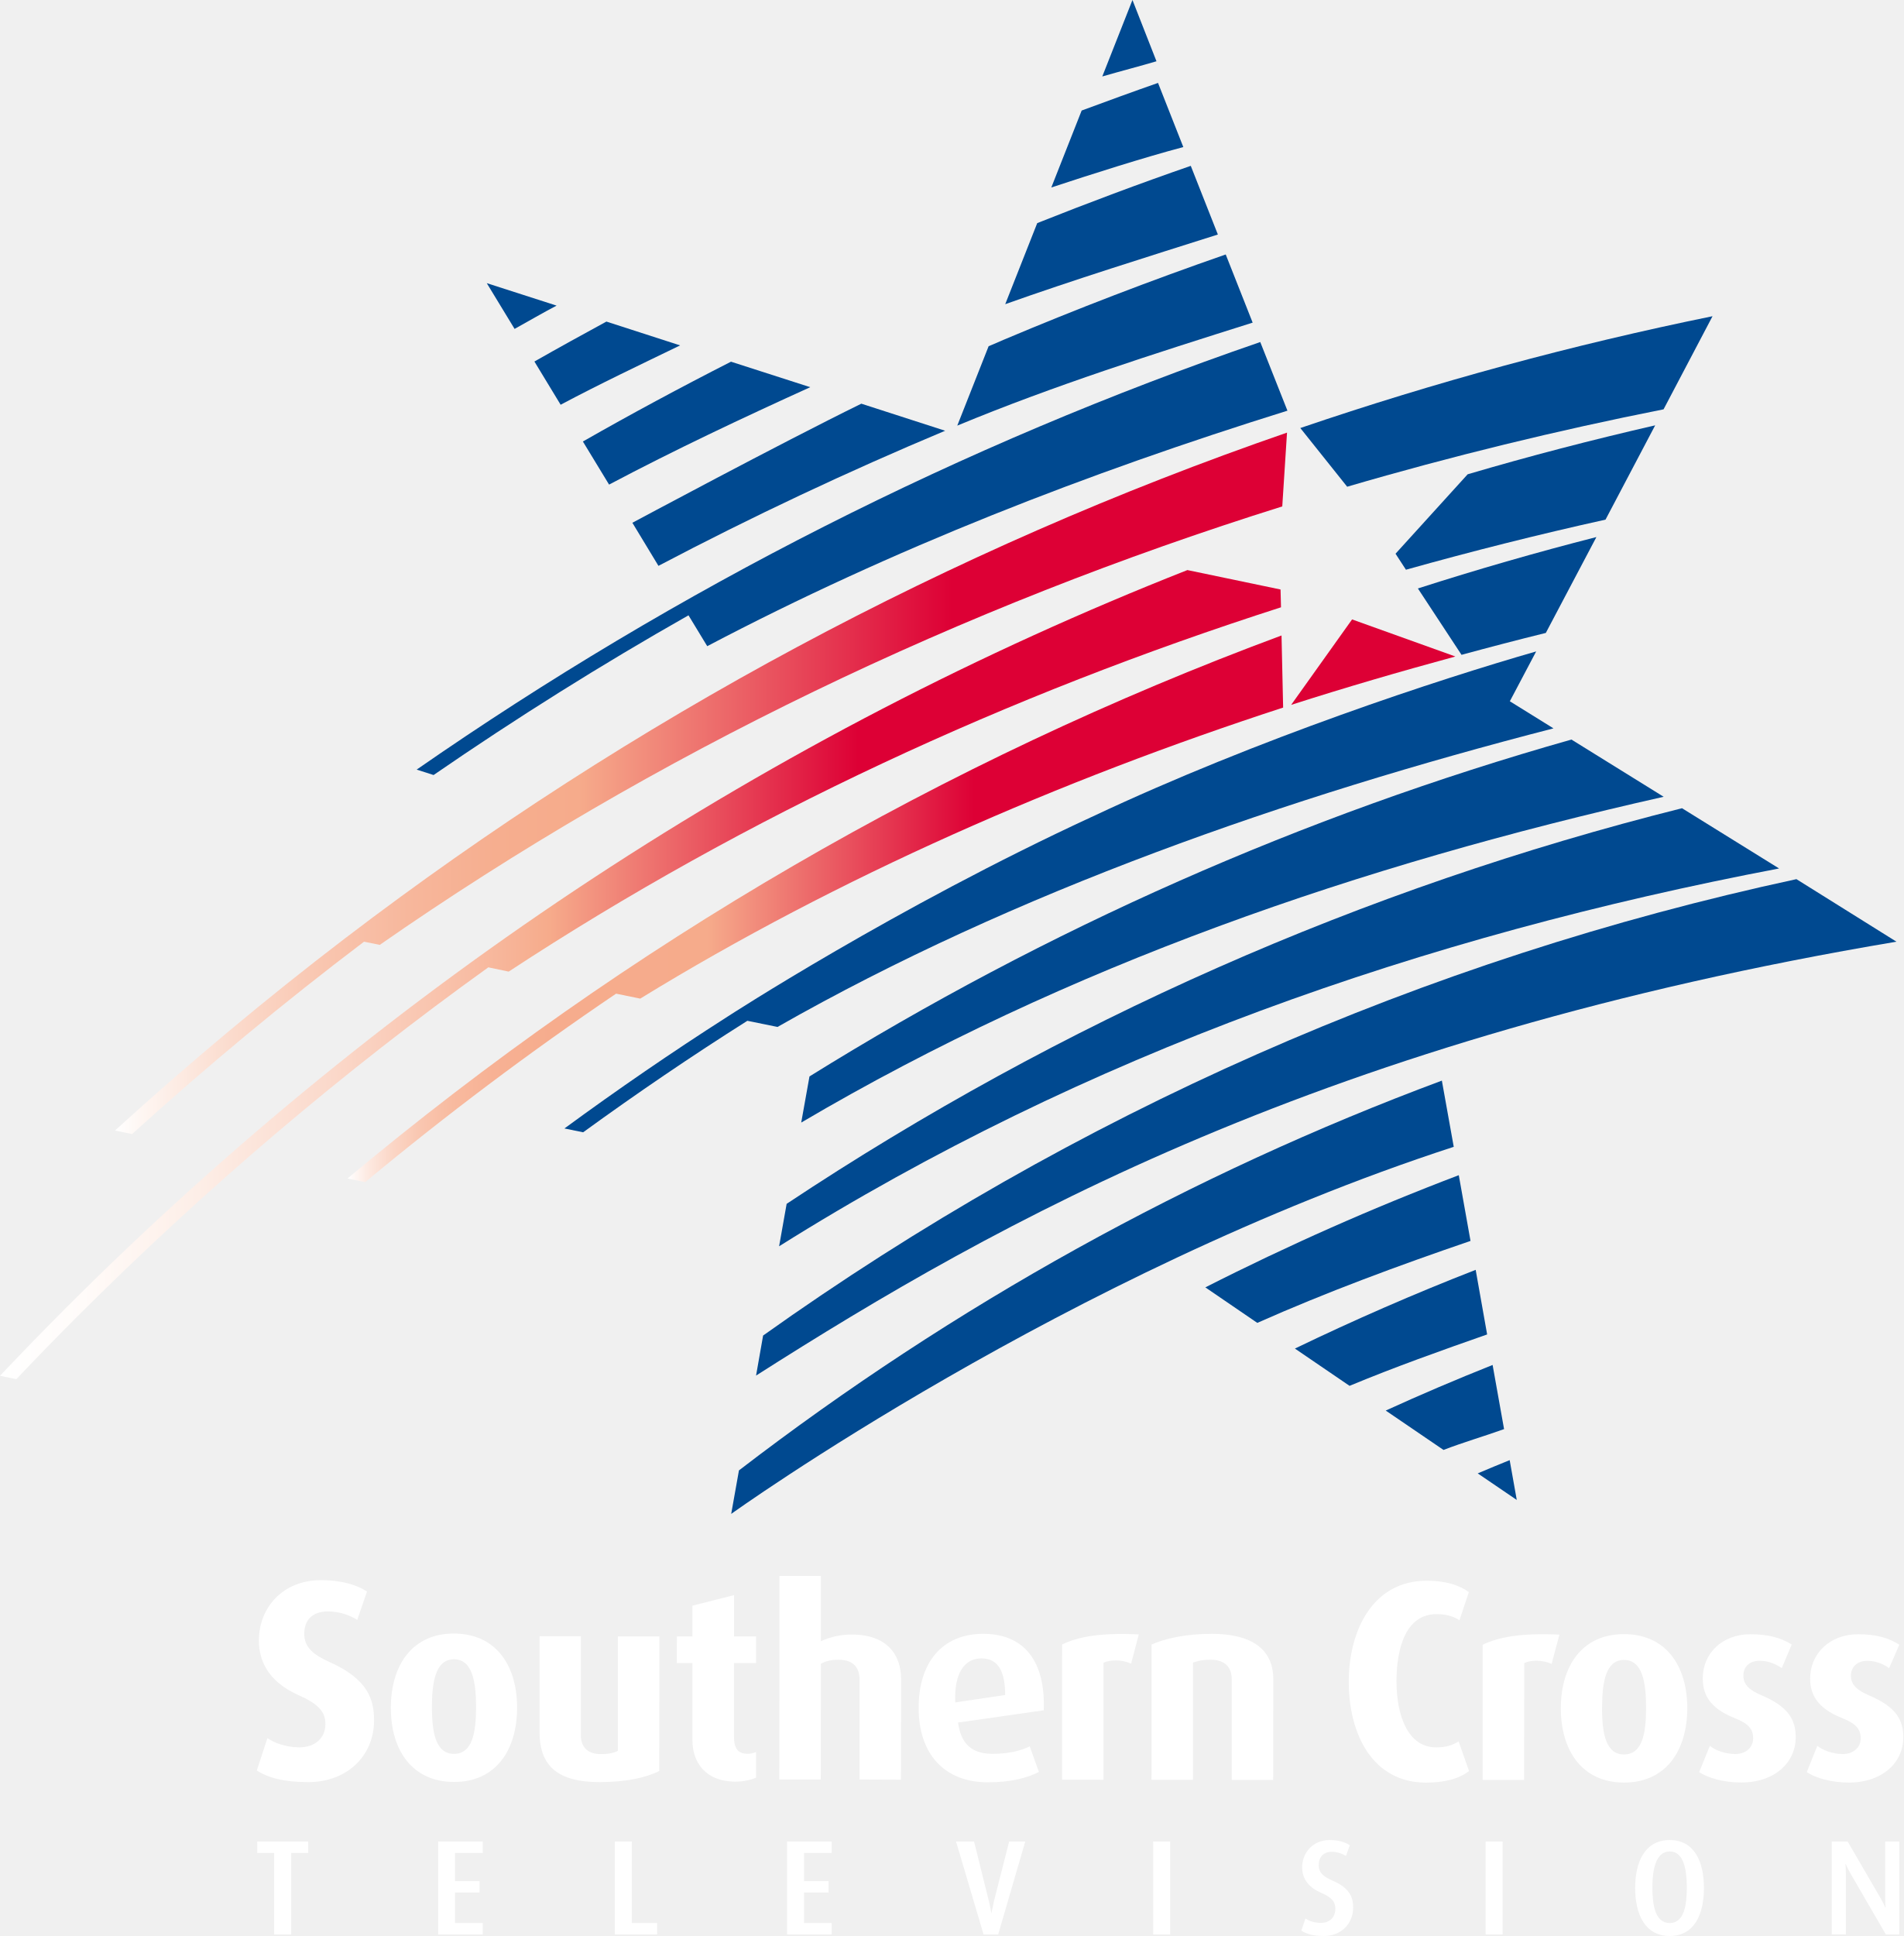
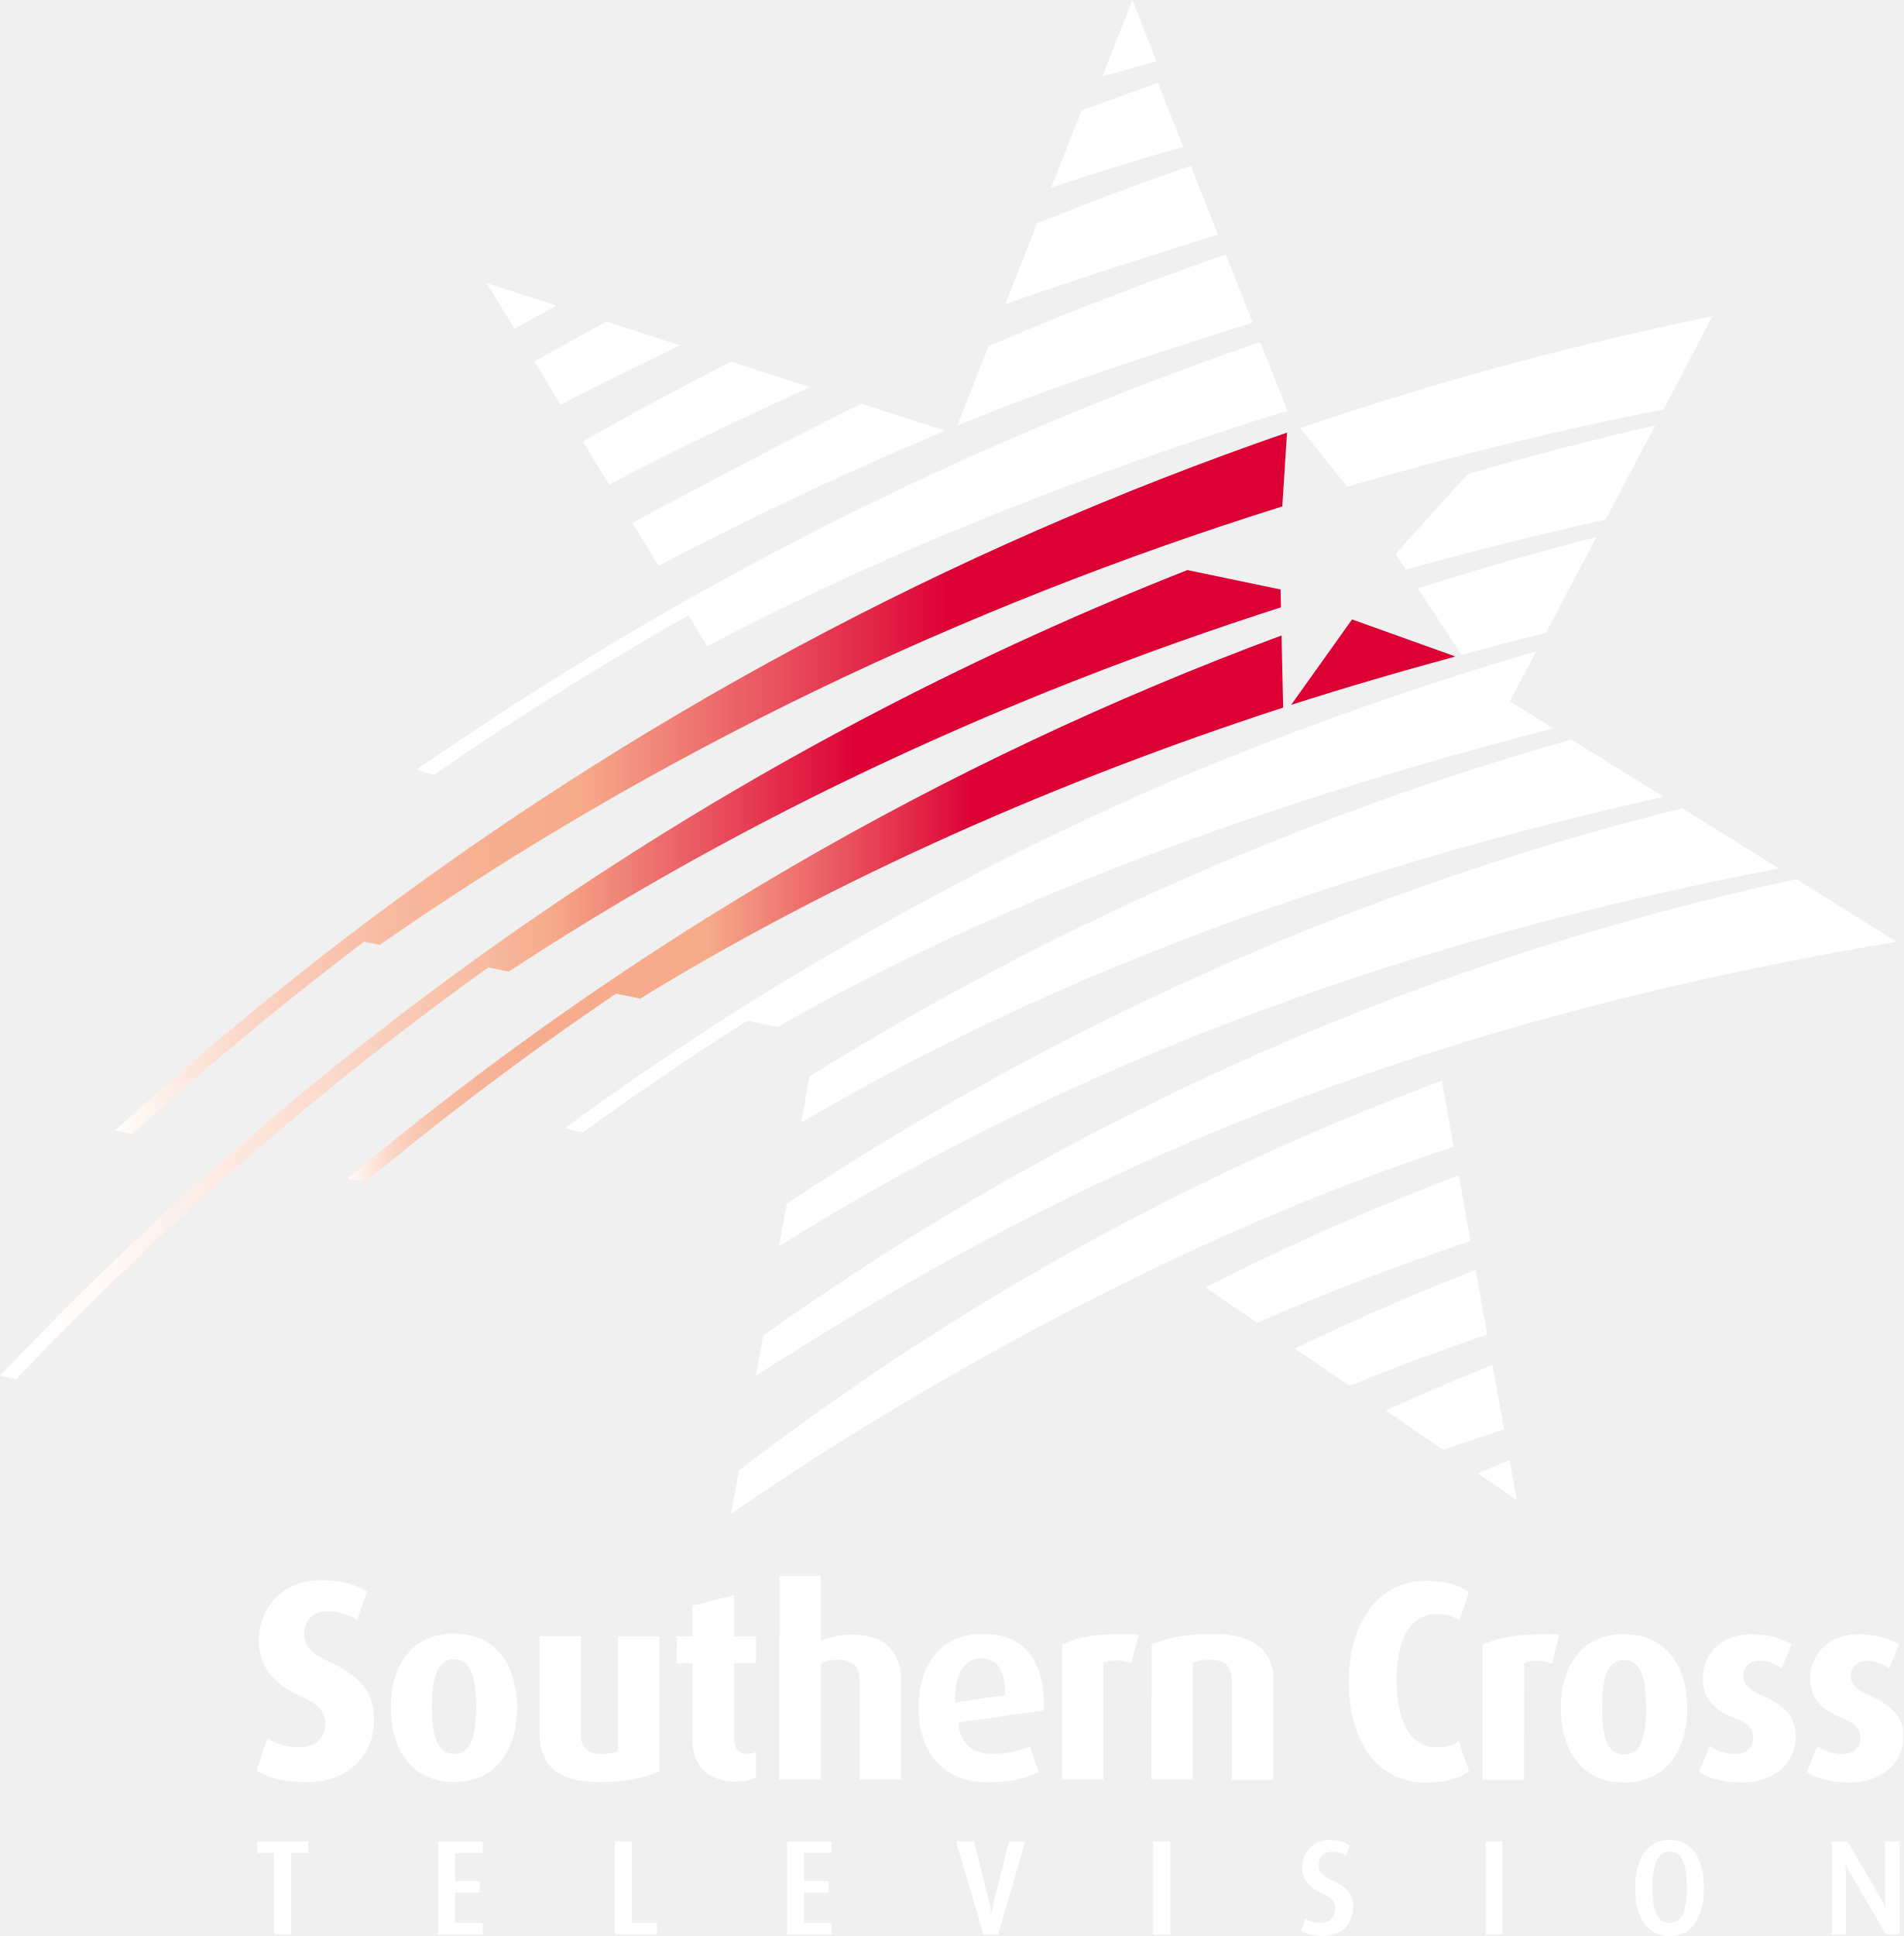
- <svg xmlns="http://www.w3.org/2000/svg" version="1.0" id="Layer_1" x="0px" y="0px" width="267.036" height="271.589" viewBox="0 0 267.036 271.589" enable-background="new 0 0 300 276.585" xml:space="preserve">
+ <svg xmlns="http://www.w3.org/2000/svg" version="1.0" id="Layer_1" x="0px" y="0px" width="284.838" height="289.695" viewBox="0 0 267.036 271.589" enable-background="new 0 0 300 276.585" xml:space="preserve">
  <defs id="defs158" />
-   <path d="m 158.886,0 -4.232,10.726 c 2.539,-0.735 5.278,-1.442 7.602,-2.13 L 158.886,0" id="path3" style="fill:#004990" />
-   <path d="m 147.5,26.302 c 5.429,-1.796 13.033,-4.219 18.522,-5.672 l -3.549,-8.998 c -3.409,1.189 -7.327,2.62 -10.714,3.875 L 147.5,26.302" id="path5" style="fill:#004990" />
-   <path d="m 141.035,42.672 c 9.61,-3.416 19.888,-6.621 29.834,-9.772 l -3.802,-9.635 c -7.224,2.503 -14.411,5.197 -21.542,8.034 l -4.49,11.373" id="path7" style="fill:#004990" />
-   <path d="m 138.705,48.569 -4.4,11.144 c 0.025,-0.011 0.036,-0.011 0.058,-0.029 13.55,-5.615 27.502,-10.042 41.387,-14.423 l -3.779,-9.563 c -10.472,3.638 -20.87,7.623 -31.149,11.964 -0.706,0.309 -1.419,0.62 -2.117,0.907" id="path9" style="fill:#004990" />
-   <path d="M 102.559,50.739 C 95.538,54.317 88.612,58.037 81.78,61.936 l 3.676,6.045 c 9.164,-4.852 18.718,-9.353 28.223,-13.665 l -11.12,-3.577" id="path11" style="fill:#004990" />
-   <path d="m 85.08,45.112 c -3.391,1.844 -6.763,3.703 -10.101,5.604 l 3.68,6.063 c 5.444,-2.9 11.192,-5.627 16.763,-8.325 L 85.08,45.112" id="path13" style="fill:#004990" />
-   <path d="m 202.526,203.402 c 2.803,-1.078 5.661,-1.905 8.498,-2.921 l -1.609,-9 c -5.052,2.012 -10.054,4.142 -14.995,6.397 l 8.106,5.524" id="path15" style="fill:#004990" />
-   <path d="m 68.294,39.721 3.904,6.419 c 1.845,-1.028 4.022,-2.286 5.891,-3.268 l -9.795,-3.151" id="path17" style="fill:#004990" />
-   <path d="m 212.805,210.418 -0.995,-5.585 c -1.501,0.613 -2.989,1.215 -4.483,1.859 l 5.478,3.726" id="path19" style="fill:#004990" />
-   <path d="m 104.858,143.201 4.228,0.863 c 33.257,-18.952 71.796,-32.337 108.871,-41.886 l -6.123,-3.801 3.688,-6.981 0.006,-0.012 c -13.584,3.9 -38.928,12.201 -62.147,23.117 -27.783,12.814 -51.308,28.116 -51.308,28.116 -7.774,4.967 -15.403,10.202 -22.881,15.687 l 2.623,0.539 c 7.533,-5.472 15.207,-10.693 23.043,-15.642" id="path21" style="fill:#004990" />
-   <path d="M 99.226,90.648 C 125.223,76.974 152.609,66.35 180.63,57.612 l -3.813,-9.63 C 134.927,62.388 95.16,82.5 58.459,107.963 l 2.374,0.76 c 11.63,-8.005 23.556,-15.487 35.764,-22.404 l 2.629,4.329" id="path23" style="fill:#004990" />
-   <path d="M 120.846,56.63 C 109.368,62.257 88.725,73.338 88.725,73.338 l 3.657,6.041 c 13.083,-6.884 26.5,-13.201 40.223,-18.953 L 120.846,56.63" id="path25" style="fill:#004990" />
-   <path d="m 109.31,174.833 c 42.896,-26.939 90.466,-43.512 140.299,-53.001 l -13.62,-8.452 c -44.715,11.203 -87.101,29.92 -125.621,55.498 l -1.058,5.955" id="path27" style="fill:#004990" />
-   <path d="m 106.077,192.97 c 33.901,-21.601 79.524,-47.334 159.999,-60.867 l -14.034,-8.773 c -52.191,11.244 -101.339,32.94 -144.977,64.025 l -0.988,5.615" id="path29" style="fill:#004990" />
-   <path d="m 220.476,103.747 c -37.654,10.661 -73.592,26.548 -106.904,47.258 l -1.159,6.472 c 37.509,-22.104 78.48,-36.126 121.002,-45.703 l -12.939,-8.027" id="path31" style="fill:#004990" />
-   <path d="m 103.676,206.274 -1.088,6.103 c 0,0 47.052,-33.817 101.375,-51.496 l -1.667,-9.289 c -35.229,13.117 -68.416,31.485 -98.62,54.682" id="path33" style="fill:#004990" />
-   <path d="m 207.04,178.138 c -8.602,3.348 -17.059,7.041 -25.362,11.044 l 7.667,5.229 c 6.348,-2.64 12.813,-4.939 19.303,-7.211 l -1.608,-9.062" id="path35" style="fill:#004990" />
-   <path d="m 206.316,174.08 -1.646,-9.221 c -12.121,4.604 -23.99,9.864 -35.559,15.738 l 7.29,4.982 c 9.773,-4.339 19.781,-8.031 29.915,-11.499" id="path37" style="fill:#004990" />
-   <path d="m 205.054,91.862 c 3.938,-1.069 7.887,-2.103 11.828,-3.073 l 7.083,-13.424 c 0,0 0,0 -0.011,0 l 0.011,-0.022 c -8.421,2.153 -16.765,4.553 -25.031,7.209 l 6.12,9.31" id="path39" style="fill:#004990" />
-   <path d="m 195.796,77.677 1.46,2.246 c 9.278,-2.601 18.614,-4.949 28.001,-7.027 l 6.967,-13.228 c -8.86,2.032 -17.628,4.312 -26.309,6.867 l -10.119,11.142" id="path41" style="fill:#004990" />
-   <path d="m 240.272,44.36 c -19.655,4.008 -38.961,9.25 -57.836,15.686 l 6.574,8.233 c 14.631,-4.283 29.461,-7.895 44.392,-10.858 l 6.87,-13.061" id="path43" style="fill:#004990" />
+   <path d="m 158.886,0 -4.232,10.726 c 2.539,-0.735 5.278,-1.442 7.602,-2.13 L 158.886,0" id="path3" style="fill:#ffffff;fill-opacity:1" />
+   <path d="m 147.5,26.302 c 5.429,-1.796 13.033,-4.219 18.522,-5.672 l -3.549,-8.998 c -3.409,1.189 -7.327,2.62 -10.714,3.875 L 147.5,26.302" id="path5" style="fill:#ffffff;fill-opacity:1" />
+   <path d="m 141.035,42.672 c 9.61,-3.416 19.888,-6.621 29.834,-9.772 l -3.802,-9.635 c -7.224,2.503 -14.411,5.197 -21.542,8.034 l -4.49,11.373" id="path7" style="fill:#ffffff;fill-opacity:1" />
+   <path d="m 138.705,48.569 -4.4,11.144 c 0.025,-0.011 0.036,-0.011 0.058,-0.029 13.55,-5.615 27.502,-10.042 41.387,-14.423 l -3.779,-9.563 c -10.472,3.638 -20.87,7.623 -31.149,11.964 -0.706,0.309 -1.419,0.62 -2.117,0.907" id="path9" style="fill:#ffffff;fill-opacity:1" />
+   <path d="M 102.559,50.739 C 95.538,54.317 88.612,58.037 81.78,61.936 l 3.676,6.045 c 9.164,-4.852 18.718,-9.353 28.223,-13.665 l -11.12,-3.577" id="path11" style="fill:#ffffff;fill-opacity:1" />
+   <path d="m 85.08,45.112 c -3.391,1.844 -6.763,3.703 -10.101,5.604 l 3.68,6.063 c 5.444,-2.9 11.192,-5.627 16.763,-8.325 L 85.08,45.112" id="path13" style="fill:#ffffff;fill-opacity:1" />
+   <path d="m 202.526,203.402 c 2.803,-1.078 5.661,-1.905 8.498,-2.921 l -1.609,-9 c -5.052,2.012 -10.054,4.142 -14.995,6.397 l 8.106,5.524" id="path15" style="fill:#ffffff;fill-opacity:1" />
+   <path d="m 68.294,39.721 3.904,6.419 c 1.845,-1.028 4.022,-2.286 5.891,-3.268 l -9.795,-3.151" id="path17" style="fill:#ffffff;fill-opacity:1" />
+   <path d="m 212.805,210.418 -0.995,-5.585 c -1.501,0.613 -2.989,1.215 -4.483,1.859 l 5.478,3.726" id="path19" style="fill:#ffffff;fill-opacity:1" />
+   <path d="m 104.858,143.201 4.228,0.863 c 33.257,-18.952 71.796,-32.337 108.871,-41.886 l -6.123,-3.801 3.688,-6.981 0.006,-0.012 c -13.584,3.9 -38.928,12.201 -62.147,23.117 -27.783,12.814 -51.308,28.116 -51.308,28.116 -7.774,4.967 -15.403,10.202 -22.881,15.687 l 2.623,0.539 c 7.533,-5.472 15.207,-10.693 23.043,-15.642" id="path21" style="fill:#ffffff;fill-opacity:1" />
+   <path d="M 99.226,90.648 C 125.223,76.974 152.609,66.35 180.63,57.612 l -3.813,-9.63 C 134.927,62.388 95.16,82.5 58.459,107.963 l 2.374,0.76 c 11.63,-8.005 23.556,-15.487 35.764,-22.404 l 2.629,4.329" id="path23" style="fill:#ffffff;fill-opacity:1" />
+   <path d="M 120.846,56.63 C 109.368,62.257 88.725,73.338 88.725,73.338 l 3.657,6.041 c 13.083,-6.884 26.5,-13.201 40.223,-18.953 L 120.846,56.63" id="path25" style="fill:#ffffff;fill-opacity:1" />
+   <path d="m 109.31,174.833 c 42.896,-26.939 90.466,-43.512 140.299,-53.001 l -13.62,-8.452 c -44.715,11.203 -87.101,29.92 -125.621,55.498 l -1.058,5.955" id="path27" style="fill:#ffffff;fill-opacity:1" />
+   <path d="m 106.077,192.97 c 33.901,-21.601 79.524,-47.334 159.999,-60.867 l -14.034,-8.773 c -52.191,11.244 -101.339,32.94 -144.977,64.025 l -0.988,5.615" id="path29" style="fill:#ffffff;fill-opacity:1" />
+   <path d="m 220.476,103.747 c -37.654,10.661 -73.592,26.548 -106.904,47.258 l -1.159,6.472 c 37.509,-22.104 78.48,-36.126 121.002,-45.703 l -12.939,-8.027" id="path31" style="fill:#ffffff;fill-opacity:1" />
+   <path d="m 103.676,206.274 -1.088,6.103 c 0,0 47.052,-33.817 101.375,-51.496 l -1.667,-9.289 c -35.229,13.117 -68.416,31.485 -98.62,54.682" id="path33" style="fill:#ffffff;fill-opacity:1" />
+   <path d="m 207.04,178.138 c -8.602,3.348 -17.059,7.041 -25.362,11.044 l 7.667,5.229 c 6.348,-2.64 12.813,-4.939 19.303,-7.211 l -1.608,-9.062" id="path35" style="fill:#ffffff;fill-opacity:1" />
+   <path d="m 206.316,174.08 -1.646,-9.221 c -12.121,4.604 -23.99,9.864 -35.559,15.738 l 7.29,4.982 c 9.773,-4.339 19.781,-8.031 29.915,-11.499" id="path37" style="fill:#ffffff;fill-opacity:1" />
+   <path d="m 205.054,91.862 c 3.938,-1.069 7.887,-2.103 11.828,-3.073 l 7.083,-13.424 c 0,0 0,0 -0.011,0 l 0.011,-0.022 c -8.421,2.153 -16.765,4.553 -25.031,7.209 l 6.12,9.31" id="path39" style="fill:#ffffff;fill-opacity:1" />
+   <path d="m 195.796,77.677 1.46,2.246 c 9.278,-2.601 18.614,-4.949 28.001,-7.027 l 6.967,-13.228 c -8.86,2.032 -17.628,4.312 -26.309,6.867 l -10.119,11.142" id="path41" style="fill:#ffffff;fill-opacity:1" />
+   <path d="m 240.272,44.36 c -19.655,4.008 -38.961,9.25 -57.836,15.686 l 6.574,8.233 c 14.631,-4.283 29.461,-7.895 44.392,-10.858 l 6.87,-13.061" id="path43" style="fill:#ffffff;fill-opacity:1" />
  <path d="m 181.151,98.882 8.548,-11.987 14.492,5.201 c -7.854,2.14 -15.284,4.3 -23.04,6.786" id="path45" style="fill:#dd0035" />
  <linearGradient id="SVGID_1_" gradientUnits="userSpaceOnUse" x1="48.464" y1="130.925" x2="179.738" y2="130.925" gradientTransform="translate(0.288,-3.437)">
    <stop offset="0" style="stop-color:#FFFFFF" id="stop48" />
    <stop offset="0.022" style="stop-color:#FDE9E1" id="stop50" />
    <stop offset="0.048" style="stop-color:#FBD6C6" id="stop52" />
    <stop offset="0.078" style="stop-color:#F9C6B0" id="stop54" />
    <stop offset="0.113" style="stop-color:#F8BA9F" id="stop56" />
    <stop offset="0.156" style="stop-color:#F7B194" id="stop58" />
    <stop offset="0.217" style="stop-color:#F6AC8D" id="stop60" />
    <stop offset="0.385" style="stop-color:#F6AB8B" id="stop62" />
    <stop offset="0.67" style="stop-color:#DD0035" id="stop64" />
    <stop offset="1" style="stop-color:#DD0035" id="stop66" />
  </linearGradient>
  <path d="M 48.752,165.323 C 88.185,132.335 132.44,106.715 179.801,89.146 l 0.225,10.114 c -31.212,10.168 -62.338,23.724 -90.201,40.83 l -3.388,-0.695 c -12.112,8.189 -23.856,17.019 -35.198,26.436 l -2.487,-0.508" id="path68" style="fill:url(#SVGID_1_)" />
  <linearGradient id="SVGID_2_" gradientUnits="userSpaceOnUse" x1="-0.288" y1="140.16" x2="179.439" y2="140.16" gradientTransform="translate(0.288,-3.437)">
    <stop offset="0" style="stop-color:#FFFFFF" id="stop71" />
    <stop offset="0.065" style="stop-color:#FFFBF9" id="stop73" />
    <stop offset="0.154" style="stop-color:#FDEEE7" id="stop75" />
    <stop offset="0.257" style="stop-color:#FBD9CB" id="stop77" />
    <stop offset="0.369" style="stop-color:#F8BCA3" id="stop79" />
    <stop offset="0.429" style="stop-color:#F6AB8B" id="stop81" />
    <stop offset="0.67" style="stop-color:#DD0035" id="stop83" />
    <stop offset="1" style="stop-color:#DD0035" id="stop85" />
  </linearGradient>
  <path d="m 166.595,79.971 13.068,2.726 0.064,2.498 c -38.159,12.243 -74.899,29.137 -108.358,51.106 l -2.857,-0.599 c -20.36,14.614 -39.679,31.007 -57.761,49.081 -2.863,2.864 -5.684,5.76 -8.459,8.692 L 0,192.998 c 3.069,-3.232 6.177,-6.448 9.352,-9.618 45.589,-45.575 99.009,-80.461 157.243,-103.409" id="path87" style="fill:url(#SVGID_2_)" />
  <linearGradient id="SVGID_3_" gradientUnits="userSpaceOnUse" x1="15.849" y1="113.326" x2="180.283" y2="113.326" gradientTransform="translate(0.288,-3.437)">
    <stop offset="0" style="stop-color:#FFFFFF" id="stop90" />
    <stop offset="0.023" style="stop-color:#FEF6F2" id="stop92" />
    <stop offset="0.099" style="stop-color:#FBDBCD" id="stop94" />
    <stop offset="0.175" style="stop-color:#F9C6B0" id="stop96" />
    <stop offset="0.25" style="stop-color:#F7B79C" id="stop98" />
    <stop offset="0.324" style="stop-color:#F6AE8F" id="stop100" />
    <stop offset="0.396" style="stop-color:#F6AB8B" id="stop102" />
    <stop offset="0.714" style="stop-color:#DD0035" id="stop104" />
    <stop offset="1" style="stop-color:#DD0035" id="stop106" />
  </linearGradient>
  <path d="m 48.528,131.545 c 40.243,-30.71 84.767,-54.528 132.043,-70.856 l -0.666,10.353 C 134.947,85.132 91.94,105.629 53.28,132.551 l -2.207,-0.447 c -11.19,8.469 -22.042,17.461 -32.538,26.986 l -2.399,-0.5 c 10.439,-9.514 21.237,-18.529 32.354,-27.02 l 0.038,-0.025" id="path108" style="fill:url(#SVGID_3_)" />
  <polyline points="40.563,263.381 40.563,274.806 38.179,274.806 38.179,263.381 35.809,263.381 35.809,261.77   42.956,261.77 42.956,263.381 40.563,263.381 " id="polyline110" style="fill:#ffffff;fill-opacity:1" transform="translate(0.288,-3.437)" />
  <polyline points="61.188,274.806 61.188,261.77 67.442,261.77 67.442,263.381 63.553,263.381 63.553,267.331   67.002,267.331 67.002,268.923 63.553,268.923 63.553,273.203 67.442,273.203 67.442,274.806 61.188,274.806 " id="polyline112" style="fill:#ffffff;fill-opacity:1" transform="translate(0.288,-3.437)" />
  <polyline points="85.979,274.806 85.979,261.77 88.351,261.77 88.351,273.203 91.906,273.203 91.906,274.806   85.979,274.806 " id="polyline114" style="fill:#ffffff;fill-opacity:1" transform="translate(0.288,-3.437)" />
  <polyline points="110.14,274.806 110.14,261.77 116.394,261.77 116.394,263.381 112.518,263.381 112.518,267.331   115.961,267.331 115.961,268.923 112.518,268.923 112.518,273.203 116.394,273.203 116.394,274.806 110.14,274.806 " id="polyline116" style="fill:#ffffff;fill-opacity:1" transform="translate(0.288,-3.437)" />
-   <path d="m 140.046,271.369 -2.051,0 -3.861,-13.036 2.528,0 2.082,8.375 c 0.194,0.771 0.337,1.653 0.337,1.653 l 0.036,0 c 0,0 0.157,-0.883 0.334,-1.653 l 2.135,-8.375 2.26,0 -3.8,13.036" id="path118" style="fill:#ffffff;fill-opacity:1" />
+   <path d="m 140.046,271.369 h -2.051 l -3.861,-13.036 h 2.528 l 2.082,8.375 c 0.194,0.771 0.337,1.653 0.337,1.653 h 0.036 c 0,0 0.157,-0.883 0.334,-1.653 l 2.135,-8.375 h 2.26 l -3.8,13.036" id="path118" style="fill:#ffffff;fill-opacity:1" />
  <rect x="161.795" y="258.333" width="2.383" height="13.043" id="rect120" style="fill:#ffffff;fill-opacity:1" />
  <path d="m 185.74,271.589 c -1.511,0 -2.461,-0.29 -3.163,-0.757 l 0.582,-1.692 c 0.445,0.298 1.175,0.609 2.148,0.609 1.265,0 2.046,-0.791 2.046,-2.012 0,-0.987 -0.563,-1.59 -2.003,-2.216 -2.072,-0.886 -2.653,-2.281 -2.653,-3.553 0,-2.056 1.488,-3.842 3.859,-3.842 1.28,0 2.231,0.329 2.825,0.733 l -0.54,1.489 c -0.446,-0.269 -1.154,-0.574 -1.964,-0.574 -1.192,0 -1.86,0.734 -1.86,1.889 0,1.146 0.825,1.664 1.95,2.159 2.521,1.074 2.885,2.513 2.885,3.755 -0.001,2.317 -1.71,4.012 -4.112,4.012" id="path122" style="fill:#ffffff;fill-opacity:1" />
  <rect x="208.434" y="258.333" width="2.383" height="13.043" id="rect124" style="fill:#ffffff;fill-opacity:1" />
  <path d="m 234.267,259.727 c -1.974,0 -2.434,2.594 -2.434,5.055 0,2.434 0.382,4.989 2.434,4.989 2.037,0 2.398,-2.556 2.398,-4.989 0.001,-2.461 -0.42,-5.055 -2.398,-5.055 m 0,11.862 c -3.458,0 -4.85,-3.031 -4.85,-6.728 0,-3.714 1.392,-6.734 4.85,-6.734 3.443,0 4.798,3.021 4.798,6.734 0,3.697 -1.354,6.728 -4.798,6.728 z" id="path126" style="fill:#ffffff;fill-opacity:1" />
-   <path d="m 264.587,271.369 -4.884,-8.417 c -0.431,-0.733 -0.749,-1.468 -0.749,-1.468 l -0.036,0 c 0,0 0.063,0.747 0.063,1.526 l 0,8.358 -1.981,0 0,-13.035 2.23,0 4.604,7.923 c 0.423,0.733 0.676,1.323 0.676,1.323 l 0.042,0 c 0,0 -0.056,-0.61 -0.056,-1.38 l 0,-7.866 1.985,0 0,13.036 -1.894,0" id="path128" style="fill:#ffffff;fill-opacity:1" />
+   <path d="m 264.587,271.369 -4.884,-8.417 c -0.431,-0.733 -0.749,-1.468 -0.749,-1.468 h -0.036 c 0,0 0.063,0.747 0.063,1.526 v 8.358 H 257 v -13.035 h 2.23 l 4.604,7.923 c 0.423,0.733 0.676,1.323 0.676,1.323 h 0.042 c 0,0 -0.056,-0.61 -0.056,-1.38 v -7.866 h 1.985 v 13.036 h -1.894" id="path128" style="fill:#ffffff;fill-opacity:1" />
  <path d="m 43.244,250 c -3.407,0 -5.644,-0.603 -7.213,-1.634 l 1.485,-4.527 c 0.887,0.604 2.531,1.272 4.434,1.286 2.292,0 3.705,-1.32 3.705,-3.291 0,-1.748 -1.05,-2.839 -3.846,-4.067 -4.293,-1.938 -5.488,-4.932 -5.488,-7.612 0,-4.648 3.374,-8.498 8.723,-8.483 2.968,0 5.133,0.718 6.447,1.599 l -1.366,3.973 c -0.945,-0.602 -2.426,-1.189 -4.108,-1.189 -2.165,0 -3.331,1.189 -3.331,3.138 0,1.997 1.398,3.004 3.719,4.044 5.325,2.411 6.077,5.318 6.077,8.13 -0.013,4.964 -3.802,8.64 -9.238,8.633" id="path130" style="fill:#ffffff;fill-opacity:1" />
  <path d="m 63.692,232.769 c -2.558,0 -3.095,3.138 -3.095,6.712 0,3.625 0.56,6.552 3.095,6.56 2.568,0 3.102,-2.935 3.102,-6.56 -10e-4,-3.574 -0.527,-6.712 -3.102,-6.712 m 0,17.209 c -5.815,0 -8.881,-4.417 -8.852,-10.432 0,-5.992 3.05,-10.388 8.823,-10.388 5.861,0 8.887,4.403 8.887,10.403 0,6.016 -3.054,10.439 -8.858,10.417 z" id="path132" style="fill:#ffffff;fill-opacity:1" />
-   <path d="m 84.103,250 c -5.663,0 -8.397,-2.129 -8.397,-6.952 l 0,-13.51 5.799,0 -0.007,13.911 c 0,1.459 0.796,2.622 2.768,2.622 1.042,0 1.761,-0.124 2.419,-0.452 l 0.007,-16.061 5.822,0 -0.022,18.887 C 90.625,249.367 87.88,250 84.103,250" id="path134" style="fill:#ffffff;fill-opacity:1" />
-   <path d="m 103.182,249.934 c -4.209,0 -6.034,-2.724 -6.034,-5.811 l 0,-10.815 -2.193,0 0.015,-3.75 2.179,0 0,-4.308 5.841,-1.48 0,5.788 3.087,0 0,3.75 -3.095,0 0,10.379 c 0,1.541 0.548,2.339 1.867,2.339 0.484,0 0.719,-0.065 1.228,-0.239 l -0.008,3.59 c -0.501,0.223 -1.546,0.557 -2.887,0.557" id="path136" style="fill:#ffffff;fill-opacity:1" />
-   <path d="m 120.593,249.636 0.008,-13.961 c 0,-1.57 -0.704,-2.841 -2.968,-2.841 -0.921,0 -1.688,0.145 -2.463,0.561 l -0.013,16.241 -5.816,0 0.022,-28.562 5.807,0 0,9.161 c 1.341,-0.604 2.739,-0.938 4.317,-0.938 5.036,0 6.939,2.906 6.939,6.268 l -0.015,14.093 -5.818,-0.022" id="path138" style="fill:#ffffff;fill-opacity:1" />
-   <path d="m 137.711,232.646 c -2.383,0 -3.86,2.041 -3.69,6.174 l 7.006,-1.037 c -10e-4,-3.591 -1.173,-5.137 -3.316,-5.137 m -3.301,8.999 c 0.407,2.942 1.888,4.388 4.833,4.388 2.343,0.008 4.135,-0.484 5.227,-1.053 l 1.29,3.595 c -1.555,0.792 -3.795,1.453 -7.169,1.453 -6.167,0 -9.723,-4.067 -9.702,-10.481 0,-6.29 3.281,-10.35 9.059,-10.35 5.826,0 8.757,3.965 8.487,10.728 l -12.025,1.72 z" id="path140" style="fill:#ffffff;fill-opacity:1" />
-   <path d="m 158.699,233.378 c -1.413,-0.609 -2.905,-0.552 -3.875,-0.122 l 0,16.415 -5.822,-0.014 0.015,-18.959 c 2.238,-1.097 5.368,-1.679 10.754,-1.416 l -1.072,4.096" id="path142" style="fill:#ffffff;fill-opacity:1" />
-   <path d="m 172.817,249.695 0,-14.063 c 0.015,-1.404 -0.625,-2.798 -2.976,-2.798 -1.151,0 -1.774,0.167 -2.461,0.399 l 0,16.438 -5.821,0 0.013,-18.973 c 2.009,-0.885 4.85,-1.497 8.419,-1.497 6.359,0 8.66,2.724 8.66,6.385 l -0.022,14.108 -5.812,0" id="path144" style="fill:#ffffff;fill-opacity:1" />
+   <path d="m 84.103,250 c -5.663,0 -8.397,-2.129 -8.397,-6.952 v -13.51 h 5.799 l -0.007,13.911 c 0,1.459 0.796,2.622 2.768,2.622 1.042,0 1.761,-0.124 2.419,-0.452 l 0.007,-16.061 h 5.822 l -0.022,18.887 C 90.625,249.367 87.88,250 84.103,250" id="path134" style="fill:#ffffff;fill-opacity:1" />
+   <path d="m 103.182,249.934 c -4.209,0 -6.034,-2.724 -6.034,-5.811 v -10.815 h -2.193 l 0.015,-3.75 h 2.179 v -4.308 l 5.841,-1.48 v 5.788 h 3.087 v 3.75 h -3.095 v 10.379 c 0,1.541 0.548,2.339 1.867,2.339 0.484,0 0.719,-0.065 1.228,-0.239 l -0.008,3.59 c -0.501,0.223 -1.546,0.557 -2.887,0.557" id="path136" style="fill:#ffffff;fill-opacity:1" />
+   <path d="m 120.593,249.636 0.008,-13.961 c 0,-1.57 -0.704,-2.841 -2.968,-2.841 -0.921,0 -1.688,0.145 -2.463,0.561 l -0.013,16.241 h -5.816 l 0.022,-28.562 h 5.807 v 9.161 c 1.341,-0.604 2.739,-0.938 4.317,-0.938 5.036,0 6.939,2.906 6.939,6.268 l -0.015,14.093 -5.818,-0.022" id="path138" style="fill:#ffffff;fill-opacity:1" />
+   <path d="m 137.711,232.646 c -2.383,0 -3.86,2.041 -3.69,6.174 l 7.006,-1.037 c -10e-4,-3.591 -1.173,-5.137 -3.316,-5.137 m -3.301,8.999 c 0.407,2.942 1.888,4.388 4.833,4.388 2.343,0.008 4.135,-0.484 5.227,-1.053 l 1.29,3.595 c -1.555,0.792 -3.795,1.453 -7.169,1.453 -6.167,0 -9.723,-4.067 -9.702,-10.481 0,-6.29 3.281,-10.35 9.059,-10.35 5.826,0 8.757,3.965 8.487,10.728 z" id="path140" style="fill:#ffffff;fill-opacity:1" />
+   <path d="m 158.699,233.378 c -1.413,-0.609 -2.905,-0.552 -3.875,-0.122 v 16.415 l -5.822,-0.014 0.015,-18.959 c 2.238,-1.097 5.368,-1.679 10.754,-1.416 l -1.072,4.096" id="path142" style="fill:#ffffff;fill-opacity:1" />
+   <path d="m 172.817,249.695 v -14.063 c 0.015,-1.404 -0.625,-2.798 -2.976,-2.798 -1.151,0 -1.774,0.167 -2.461,0.399 v 16.438 h -5.821 l 0.013,-18.973 c 2.009,-0.885 4.85,-1.497 8.419,-1.497 6.359,0 8.66,2.724 8.66,6.385 l -0.022,14.108 h -5.812" id="path144" style="fill:#ffffff;fill-opacity:1" />
  <path d="m 200.071,250.071 c -7.438,0 -10.838,-6.702 -10.838,-14.164 0.008,-7.328 3.483,-14.156 10.908,-14.156 2.668,0 4.588,0.596 5.941,1.599 l -1.314,3.938 c -0.754,-0.479 -1.722,-0.851 -3.23,-0.851 -4.269,0 -5.608,4.708 -5.608,9.437 0,4.685 1.555,9.252 5.546,9.252 1.526,0 2.277,-0.317 3.173,-0.827 l 1.46,4.147 c -1.38,1.083 -3.396,1.625 -6.038,1.625" id="path146" style="fill:#ffffff;fill-opacity:1" />
-   <path d="m 217.701,233.41 c -1.412,-0.583 -2.888,-0.554 -3.845,-0.111 l -0.022,16.404 -5.814,-0.008 0,-18.966 c 2.25,-1.082 5.382,-1.671 10.768,-1.418 l -1.087,4.099" id="path148" style="fill:#ffffff;fill-opacity:1" />
+   <path d="m 217.701,233.41 c -1.412,-0.583 -2.888,-0.554 -3.845,-0.111 l -0.022,16.404 -5.814,-0.008 v -18.966 c 2.25,-1.082 5.382,-1.671 10.768,-1.418 l -1.087,4.099" id="path148" style="fill:#ffffff;fill-opacity:1" />
  <path d="m 227.855,232.864 c -2.562,-0.008 -3.079,3.131 -3.079,6.713 -0.022,3.603 0.54,6.544 3.063,6.544 2.588,0 3.11,-2.941 3.11,-6.544 10e-4,-3.582 -0.513,-6.713 -3.094,-6.713 m -0.015,17.201 c -5.802,0 -8.852,-4.417 -8.852,-10.425 0,-6.008 3.05,-10.399 8.843,-10.399 5.87,0 8.898,4.406 8.898,10.399 -0.013,6.008 -3.044,10.431 -8.889,10.425 z" id="path150" style="fill:#ffffff;fill-opacity:1" />
  <path d="m 244.281,250.057 c -2.448,0 -4.635,-0.64 -5.885,-1.46 l 1.5,-3.682 c 0.737,0.603 2.112,1.146 3.578,1.146 1.495,0 2.497,-0.938 2.497,-2.216 0,-1.322 -0.71,-2.076 -2.572,-2.817 -3.696,-1.452 -4.498,-3.488 -4.498,-5.601 0,-3.421 2.662,-6.169 6.693,-6.169 2.493,0 4.225,0.481 5.786,1.439 l -1.398,3.319 c -0.623,-0.464 -1.769,-1.039 -3.081,-1.039 -1.529,0 -2.302,0.923 -2.302,2.086 0,1.358 0.995,2.107 2.563,2.766 3.876,1.65 4.777,3.533 4.777,5.894 0.001,3.487 -2.887,6.334 -7.658,6.334" id="path152" style="fill:#ffffff;fill-opacity:1" />
  <path d="m 259.385,250.065 c -2.462,0 -4.658,-0.647 -5.891,-1.468 l 1.481,-3.682 c 0.769,0.603 2.117,1.146 3.599,1.146 1.472,0 2.485,-0.938 2.485,-2.191 0,-1.331 -0.716,-2.101 -2.582,-2.842 -3.676,-1.438 -4.508,-3.488 -4.508,-5.579 0,-3.422 2.702,-6.19 6.729,-6.19 2.489,0 4.207,0.481 5.782,1.461 l -1.434,3.298 c -0.604,-0.464 -1.744,-1.031 -3.046,-1.031 -1.531,0 -2.312,0.945 -2.312,2.099 0,1.338 1.009,2.087 2.561,2.76 3.873,1.636 4.787,3.519 4.787,5.879 0.002,3.5 -2.897,6.34 -7.651,6.34" id="path154" style="fill:#ffffff;fill-opacity:1" />
</svg>
